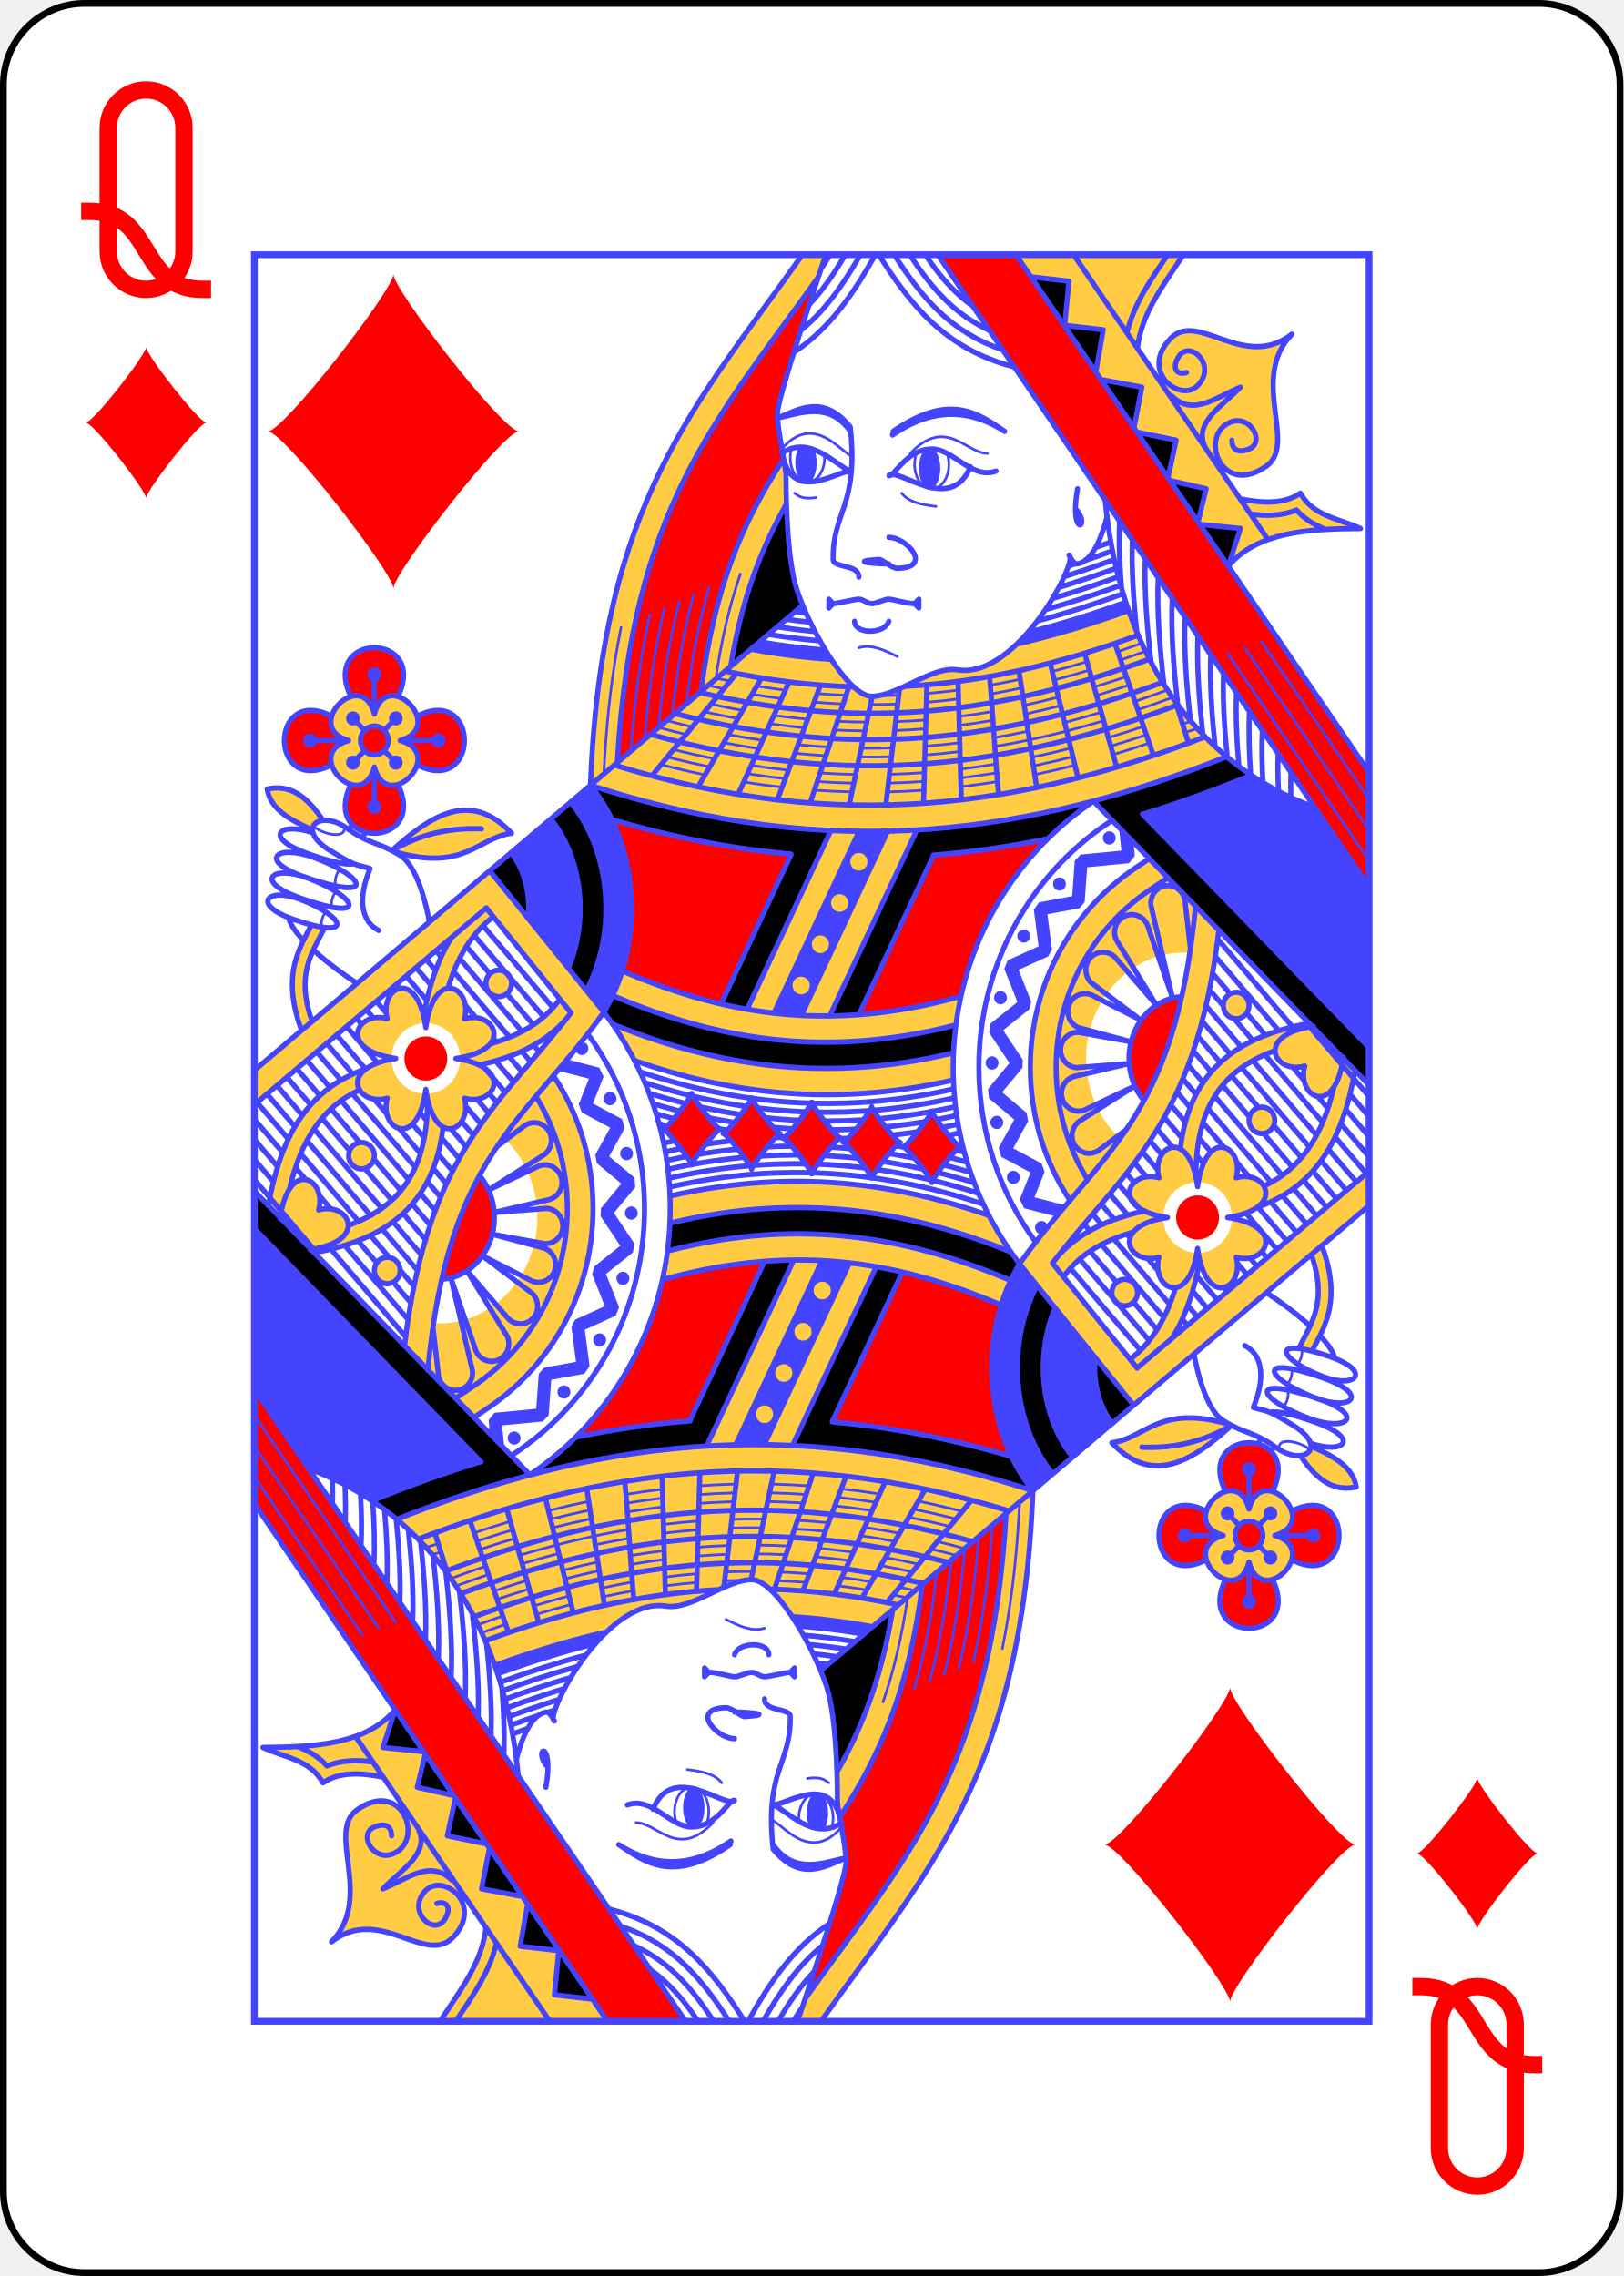
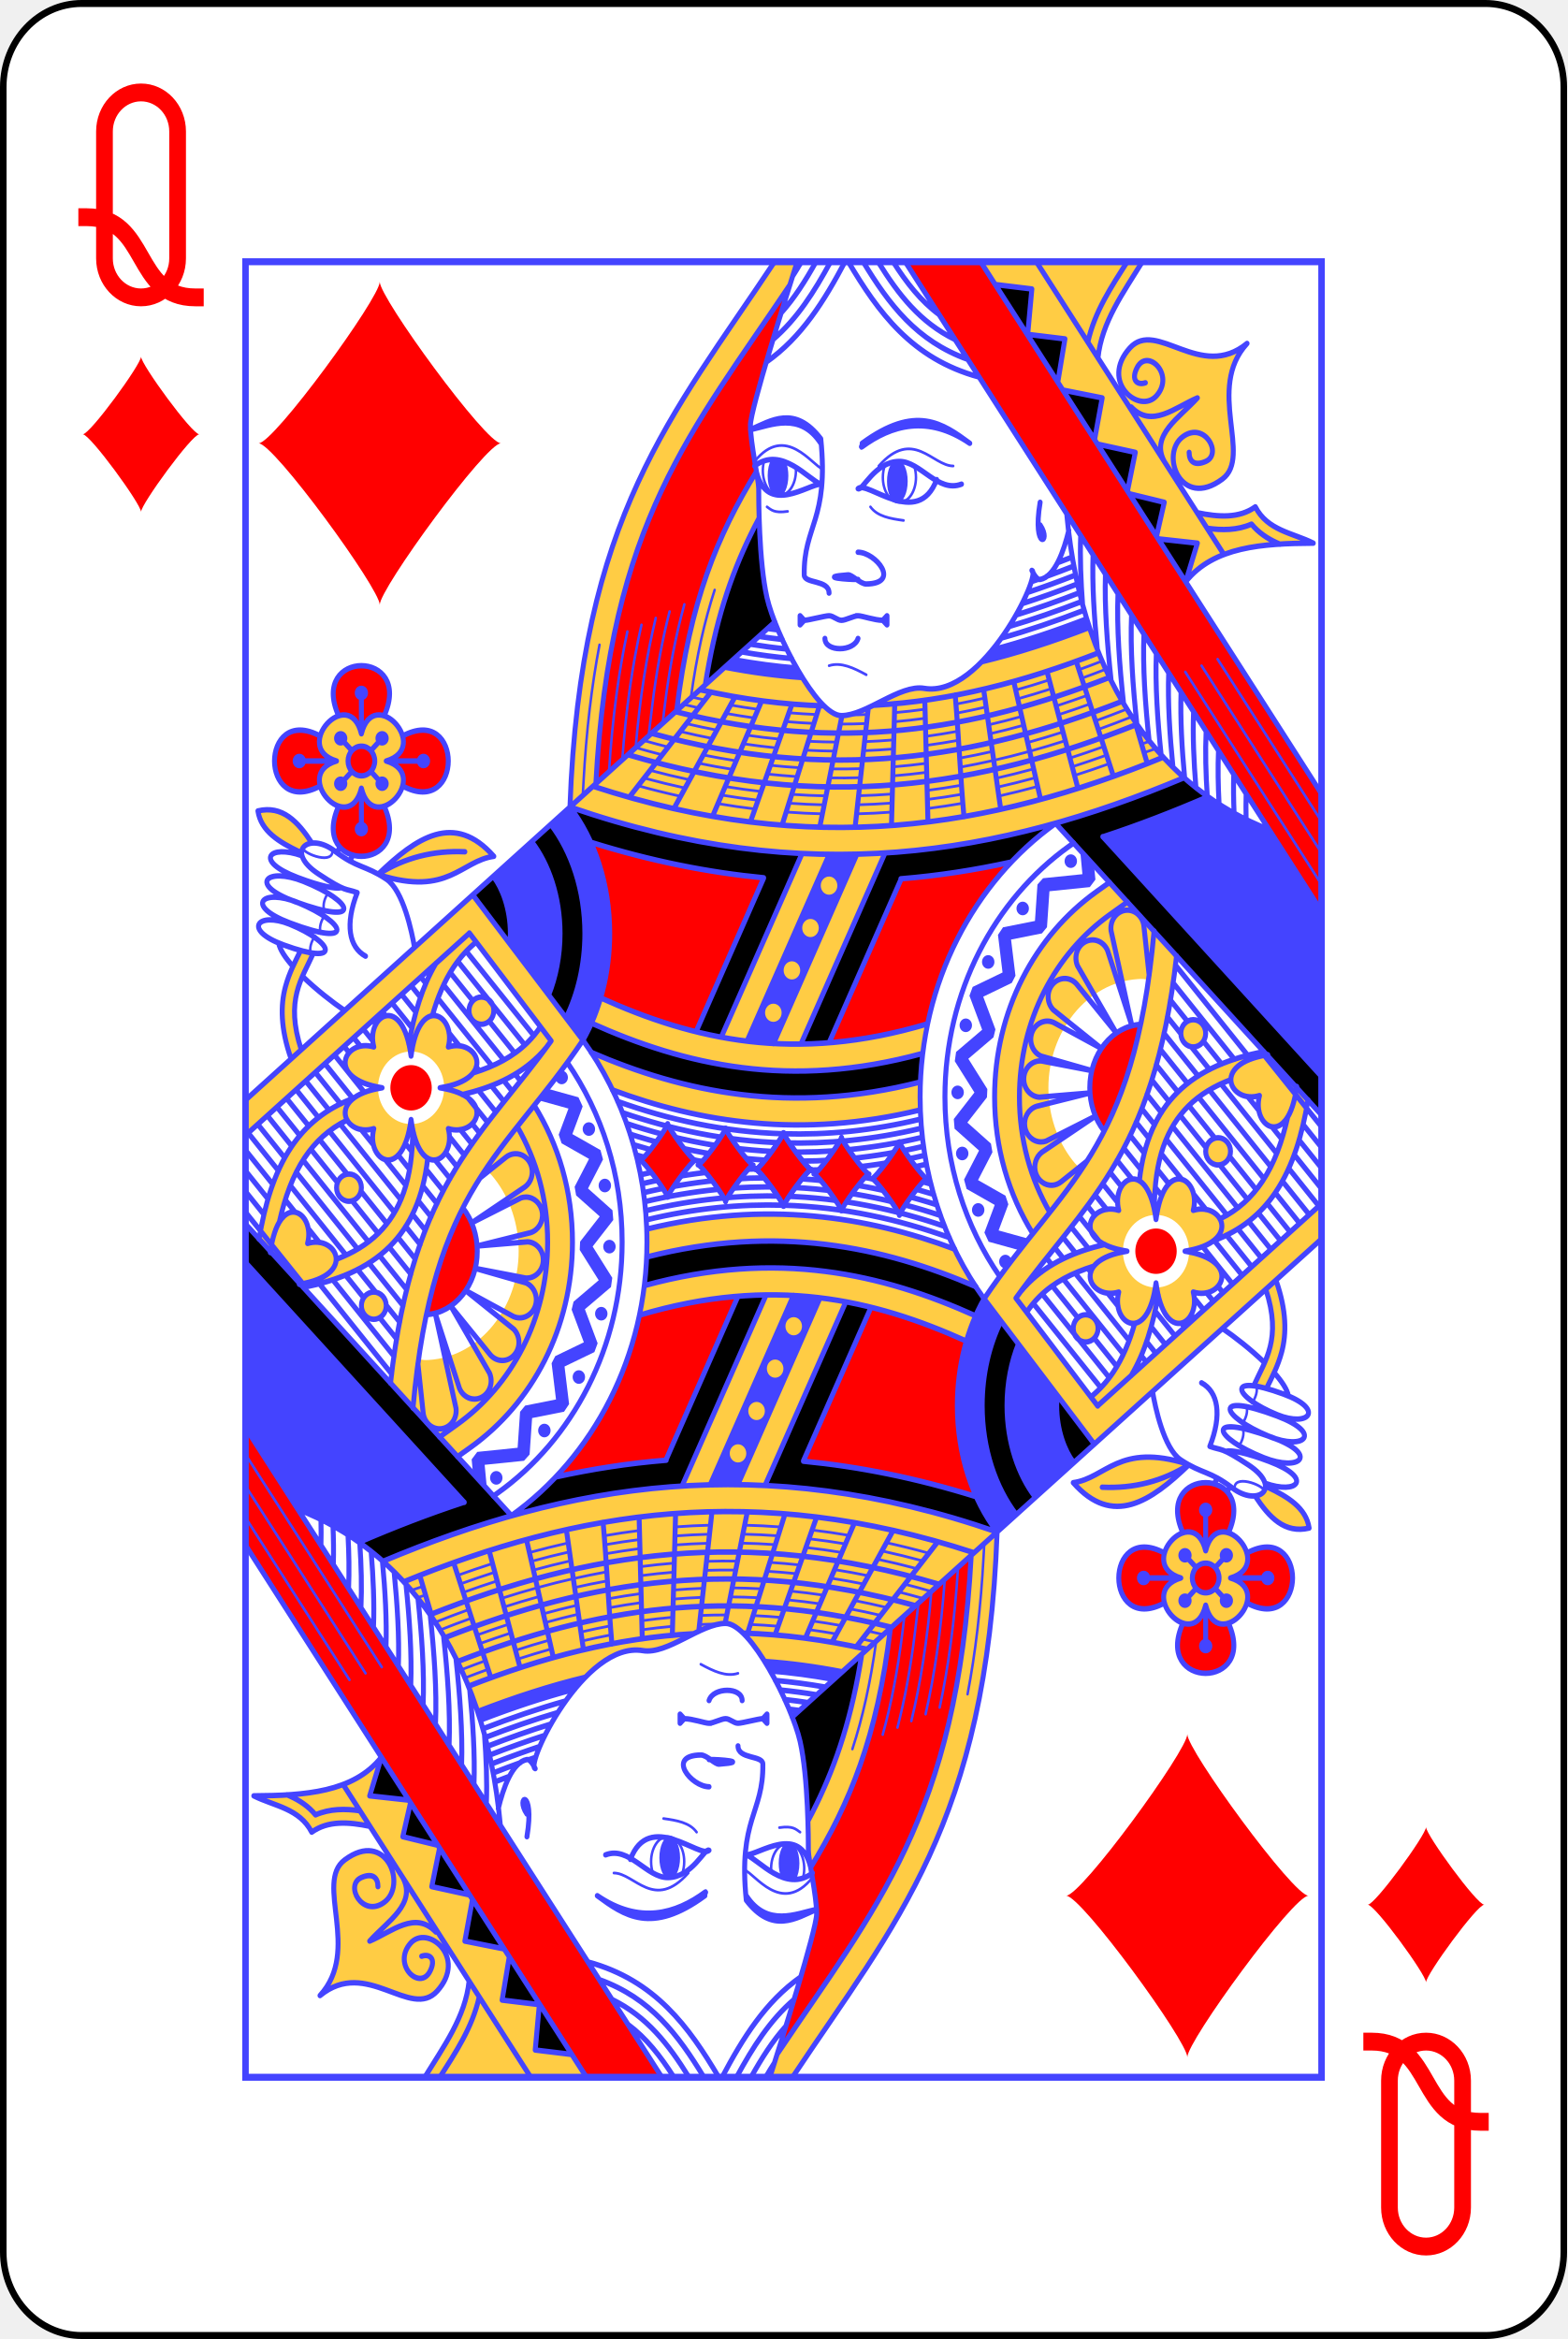
- <svg xmlns="http://www.w3.org/2000/svg" xmlns:xlink="http://www.w3.org/1999/xlink" class="card" face="QD" height="0.75in" preserveAspectRatio="none" viewBox="-120 -168 240 336" width="0.535in">
+ <svg xmlns="http://www.w3.org/2000/svg" xmlns:xlink="http://www.w3.org/1999/xlink" class="card" face="QD" height="1in" preserveAspectRatio="none" viewBox="-120 -168 240 336" width="0.67in">
  <defs>
    <rect id="XDQ" width="164.8" height="260.8" x="-82.4" y="-130.4" />
  </defs>
  <symbol id="VDQ" viewBox="-500 -500 1000 1000" preserveAspectRatio="xMinYMid">
    <path d="M-260 100C40 100 -40 460 260 460M-175 0L-175 -285A175 175 0 0 1 175 -285L175 285A175 175 0 0 1 -175 285Z" stroke="red" stroke-width="80" stroke-linecap="square" stroke-miterlimit="1.5" fill="none" />
  </symbol>
  <symbol id="SDQ" viewBox="-600 -600 1200 1200" preserveAspectRatio="xMinYMid">
    <path d="M-400 0C-350 0 0 -450 0 -500C0 -450 350 0 400 0C350 0 0 450 0 500C0 450 -350 0 -400 0Z" fill="red" />
  </symbol>
  <symbol id="DQ1" preserveAspectRatio="none" viewBox="0 0 1300 2000">
    <g transform="scale(-1,1)translate(-1300,0)">
      <path fill="#FC4" d="M216.555 0C239.226 33.815 265.759 66.355 270.494 105.508L245.131 141.543L241.145 137.441C247.465 126.243 247.125 110.666 231.654 95.027C199.508 62.532 146.222 132.374 90 90C140 140 83.224 214.444 119.752 239.355C145.11 256.649 164.185 249.552 173.293 235.805L176.703 238.924C167.757 251.654 158.811 264.385 150.111 276.777C124.295 281.372 99.51 282.839 80 270C65.318 296.212 34.698 298.698 10 310C71.376 310.312 130.483 313.772 164.338 352.287L411.893 0L216.555 0zM633.473 0L642.289 25.467C760.632 186.749 859.799 286.03 876.721 574.873L908.018 600.721C895.37 279.397 784.08 169.326 660.838 0L633.473 0zM682.777 231.158L679.486 282.293C683.054 288.383 686.497 294.526 689.816 300.75C714.123 346.329 732.694 397.022 744.535 466.004L779.072 494.363C763.242 374.523 729.911 301.552 682.777 231.158zM280.428 402.842L269.301 430.799C359.648 462.809 447.652 483.962 540.51 488.246C519.105 478.427 497.655 467.265 480 470C455.711 473.763 431.318 460.085 410.5 440.521C367.549 431.19 324.488 418.358 280.428 402.842zM269.262 430.875C243.943 488.3 208.577 533.649 166.486 568C282.615 612.757 401.684 644.286 529.672 651.35L527.396 651.332L628.943 861.68L724.926 854.314C651.3 866.734 570.122 865.186 475.906 839.525L481.998 872.115C642.35 912.26 769.862 884.816 881.986 838.803L871.068 810.863C824.937 829.873 776.976 845.499 725.299 854.252L627.695 652.074L623.535 652.043C712.998 648.435 807.17 632.474 907.902 600.664L750.936 471.479L720.67 446.672C688.464 452.41 657.405 456.147 627.535 457.547C619.659 469.239 611.035 480.059 601.912 488.521C642.645 488.035 685.334 483.693 730.049 475.531C685.325 483.701 642.573 488.103 601.365 489.025C593.907 495.794 586.486 500 580 500C568.246 500 554.903 494.69 541.176 488.547C447.654 483.961 359.648 462.807 269.262 430.875zM1138.297 499.252C1115.513 500.024 1090.469 539.219 1130 550C1075 565 1145 635 1160 580C1175 635 1245 565 1190 550C1245 535 1175 465 1160 520C1155.781 504.531 1147.212 498.95 1138.297 499.252zM1274.424 603.697C1250.837 603.183 1234.614 619.726 1220 640L1235 650C1259.284 639.307 1281.335 627.352 1285 605C1281.313 604.192 1277.793 603.771 1274.424 603.697zM1053.039 628.912C1035.536 628.967 1017.88 636.494 1000 655C1039.672 659.959 1054.753 699.346 1137.924 675.602L1139.617 674.664C1110.96 649.484 1082.211 628.82 1053.039 628.912zM1025.148 697.346L892.35 857.564C912.386 884.738 932.047 907.519 950.902 929.021C921.952 972.377 905 1023.819 905 1080C905 1175.074 953.797 1257.617 1028.053 1306.049L1043.728 1316.272L1097.662 1262.691C1095.768 1243.312 1093.48 1225.265 1090.697 1208.816C1086.658 1209.904 1082.6 1210.112 1078.461 1209.807C1016.016 1206.1 970 1151.351 970 1090C970 1060.696 980.124 1032.268 999.367 1009.873C1002.587 1006.017 1006.329 1002.718 1009.9 999.822C1052.124 1057.208 1084.571 1127.529 1097.883 1262.293L1268.613 1091.428L1283.639 1076.535C1283.631 1076.495 1283.623 1076.455 1283.615 1076.414L1300 1060.016L1300 1060.008L1283.613 1076.4C1276.708 1039.046 1265.686 1003.791 1244.545 975.012C1227.148 951.328 1202.782 932.674 1169.861 921.816C1163.938 917.373 1154.146 913.328 1139.961 910.801A40 40 0 0 1 1100.805 949.971C1112.183 1013.75 1154.754 989.14 1145 955C1159.485 959.138 1172.256 953.858 1177.211 945.539C1199.423 955.447 1215.789 969.646 1228.428 986.852C1242.96 1006.635 1252.459 1030.983 1258.652 1057.223C1241.768 1033.853 1217.38 1054.735 1225.01 1081.439C1206.294 1076.092 1190.438 1086.472 1190.467 1098.906C1170.634 1092.043 1153.164 1082.703 1139.082 1069.885C1113.717 1046.796 1097.709 1012.002 1097.889 956.107C1098.332 954.423 1098.775 952.297 1099.195 949.959A40 40 0 0 1 1060 910A40 40 0 0 1 1100 870A40 40 0 0 1 1139.971 909.195C1203.75 897.817 1179.14 855.246 1145 865C1154.139 833.014 1117.341 809.379 1103.012 860.338C1096.408 829.392 1086.794 798.81 1069.939 772.826L1300 962.393L1300 923.541L1025.148 697.346zM1021.367 749.547C1032.024 757.397 1040.889 766.589 1048.428 776.852C1059.749 792.264 1068.015 810.447 1073.629 830.449C1060.384 829.897 1049.563 845.97 1055 865C1030.868 858.105 1011.49 877.357 1024.748 893.369C998.967 886.209 976.447 875.692 959.082 859.885C953.476 854.782 948.326 849.107 943.709 842.75L1021.367 749.547zM1233.846 759.521L1218.076 761.717C1231.877 790.026 1252.345 813.016 1232.635 868.053L1245.049 877.707C1257.74 844.59 1257.774 819.151 1251.816 798.869C1247.15 782.981 1239.79 770.784 1233.846 759.521zM1015 810C1006.716 810 1000 816.716 1000 825C1000 833.284 1006.716 840 1015 840C1023.284 840 1030 833.284 1030 825C1030 816.716 1023.284 810 1015 810zM936.561 865.57C939.441 868.769 942.462 871.802 945.619 874.676C970.561 897.38 1002.754 909.845 1037.648 917.562C1003.746 933.653 1025.921 963.308 1055 955C1048.506 977.727 1065.204 996.238 1080.162 987.348C1085.079 1031.17 1101.385 1062.616 1125.619 1084.676C1153.31 1109.881 1189.936 1122.467 1229.863 1129.834L1266.211 1093.809L1124.828 1235.242C1111.213 1123.904 1082.869 1054.238 1046.318 999.555C1012.95 949.632 975.026 913.175 936.561 865.57zM882.312 870.994C771.481 914.699 641.83 940.414 484.707 903.615L485.031 934.426C628.153 966.248 751.389 948.19 856.387 912.432L882.312 870.994zM1175 1005A15 15 0 0 0 1160 1020A15 15 0 0 0 1175 1035A15 15 0 0 0 1190 1020A15 15 0 0 0 1175 1005zM1145 1135C1136.716 1135 1130 1141.716 1130 1150C1130 1158.284 1136.716 1165 1145 1165C1153.284 1165 1160 1158.284 1160 1150C1160 1141.716 1153.284 1135 1145 1135z" />
    </g>
  </symbol>
  <symbol id="DQ2" preserveAspectRatio="none" viewBox="0 0 1300 2000">
    <g transform="scale(-1,1)translate(-1300,0)">
      <path fill="red" d="M411.893,0 0,586.152V715.77L502.973,0ZM642.424,25.779C660.15,77.16 690,165.893 690,180c0,13.049 -4.256,34.612 -7.219,50.98 47.13,70.573 80.461,143.543 96.291,263.383l97.648,80.51C859.799,286.03 760.633,186.748 642.424,25.779ZM1160,445c-22.788,0 -45.574,18.414 -27.506,55.24 10.801,-3.24 22.373,0.94 27.506,19.76 5.133,-18.82 16.705,-23 27.506,-19.76C1205.574,463.414 1182.788,445 1160,445Zm-73.881,70.963c-48.388,-0.4 -40.346,93.172 24.121,61.543 -3.24,-10.801 0.94,-22.373 19.76,-27.506 -18.82,-5.133 -23,-16.705 -19.76,-27.506 -9.185,-4.506 -17.227,-6.474 -24.121,-6.531zm147.762,0c-6.894,0.057 -14.936,2.025 -24.121,6.531 3.24,10.801 -0.94,22.373 -19.76,27.506 18.82,5.133 23,16.705 19.76,27.506 64.467,31.629 72.509,-61.943 24.121,-61.543zM1160,533.664A16.158,16.336 0 0 0 1143.842,550 16.158,16.336 0 0 0 1160,566.336 16.158,16.336 0 0 0 1176.158,550 16.158,16.336 0 0 0 1160,533.664ZM1160,580c-5.133,18.82 -16.705,23 -27.506,19.76 -36.136,73.652 91.147,73.652 55.012,0C1176.705,603 1165.133,598.82 1160,580Zm-277.832,60.619c-72.056,19.6 -141.373,32.178 -208.139,38.248l81.154,169.357c40.212,-8.87 78.642,-22.015 115.688,-37.703C863.78,788.403 860,764.739 860,740c0,-35.877 7.95,-69.491 22.168,-99.381zm-507.363,20.686c49.626,47.836 85.528,109.62 101.197,178.605 41.477,10.938 80.512,17.569 118.213,20.363L508.072,679.82c-45.302,-3.45 -89.724,-9.772 -133.268,-18.516zM1100,885a25,25 0 0 0 -25,25 25,25 0 0 0 25,25 25,25 0 0 0 25,-25 25,25 0 0 0 -25,-25zm-62.447,157.744C1026.175,1055.396 1020,1072.373 1020,1090c0,37.163 26.967,67.85 61.428,69.789 -11.175,-48.271 -26.047,-85.329 -43.875,-117.045z" />
    </g>
  </symbol>
  <symbol id="DQ3" preserveAspectRatio="none" viewBox="0 0 1300 2000">
    <g transform="scale(-1,1)translate(-1300,0)">
      <path fill="#44F" d="M664.824,217.748l-17.85,3.004c-1.752,4.07 -2.803,9.262 -2.803,14.92 0,13.058 5.596,23.645 12.5,23.645 6.904,0 12.5,-10.586 12.5,-23.645 0,-7.167 -1.685,-13.588 -4.348,-17.924zM512.5,218.178A12.5,23.644 0 0 0 500,241.822 12.5,23.644 0 0 0 512.5,265.467 12.5,23.644 0 0 0 525,241.822 12.5,23.644 0 0 0 512.5,218.178Zm-228.762,175.229 -3.311,9.436c44.06,15.516 87.121,28.348 130.32,37.861l-12.828,-13.152c-37.73,-9.002 -75.516,-20.526 -114.182,-34.145zm426.748,44.891c-26.25,4.426 -51.716,7.503 -76.586,9.326l-6.721,10.434c30.225,-1.91 61.285,-5.647 93.49,-11.385zM137.471,589.209C114.302,604.28 89.466,616.388 63.729,625.25L0,715.793V897.588L264.234,633.432C221.266,620.732 179.039,605.824 137.471,589.209Zm770.646,11.545C878.406,636.06 860,685.411 860,740c0,44.177 12.055,84.923 32.361,117.592L1025.236,697.418Zm-346.16,52.008 99.924,208.527c11.205,-0.632 22.438,-1.553 32.84,-2.764L594.768,652.832c-10.825,0.111 -21.597,0.054 -32.811,-0.07zm-187.164,8.52c43.554,8.766 87.978,15.088 133.482,18.471zM595,677.275a10,10 0 0 1 10,10 10,10 0 0 1 -10,10 10,10 0 0 1 -10,-10 10,10 0 0 1 10,-10zm22.434,46.684a10,10 0 0 1 10,10 10,10 0 0 1 -10,10 10,10 0 0 1 -10,-10 10,10 0 0 1 10,-10zm22.432,46.684a10,10 0 0 1 10,10 10,10 0 0 1 -10,10 10,10 0 0 1 -10,-10 10,10 0 0 1 10,-10zm22.434,46.686a10,10 0 0 1 10,10 10,10 0 0 1 -10,10 10,10 0 0 1 -10,-10 10,10 0 0 1 10,-10zm255.711,73.764a7.5,7.5 0 0 0 -7.5,7.5 7.5,7.5 0 0 0 7.5,7.5 7.5,7.5 0 0 0 7.5,-7.5 7.5,7.5 0 0 0 -7.5,-7.5zm17.148,19.9 -37.385,9.447 -5.104,10.115 12.475,30.428 -33.979,17.6 -3.074,10.357 18.109,31.943 -29.547,24.033 -0.973,10.686 24.938,29.23 -23.727,34.486 1.578,10.174 31.504,24.471 -15.385,37.473 3.916,9.713 36.086,15.887 -5.525,41.418 6.098,8.371 38.596,6.984 3.014,40.162 6.781,6.906 47.527,4.445 -2.658,25.438 16.752,-15.975 1.613,-15.443 -6.762,-8.246 -48.769,-4.562 -2.975,-39.633 -6.143,-6.818 -37.26,-6.742 5.324,-39.906 -4.412,-7.856 -34.549,-15.211 14.771,-35.98 -2.338,-8.771 -30.416,-23.627 22.977,-33.397 -0.475,-9.117 -23.688,-27.768 28.508,-23.188 1.793,-9.518 -17.395,-30.684 33.154,-17.172 3.488,-9.504 -11.797,-28.779 33.365,-8.432c1.215,-0.29 2.296,-0.863 3.184,-1.637zm-49.99,36.955a7.5,7.5 0 0 0 -7.5,7.5 7.5,7.5 0 0 0 7.5,7.5 7.5,7.5 0 0 0 7.5,-7.5 7.5,7.5 0 0 0 -7.5,-7.5zM865.875,1010.139a7.5,7.5 0 0 0 -7.5,7.5 7.5,7.5 0 0 0 7.5,7.5 7.5,7.5 0 0 0 7.5,-7.5 7.5,7.5 0 0 0 -7.5,-7.5zm-5.543,67.324a7.5,7.5 0 0 0 -7.5,7.5 7.5,7.5 0 0 0 7.5,7.5 7.5,7.5 0 0 0 7.5,-7.5 7.5,7.5 0 0 0 -7.5,-7.5zm9.854,73.893a7.5,7.5 0 0 0 -7.5,7.5 7.5,7.5 0 0 0 7.5,7.5 7.5,7.5 0 0 0 7.5,-7.5 7.5,7.5 0 0 0 -7.5,-7.5zm27.094,69.785a7.5,7.5 0 0 0 -7.5,7.5 7.5,7.5 0 0 0 7.5,7.5 7.5,7.5 0 0 0 7.5,-7.5 7.5,7.5 0 0 0 -7.5,-7.5zm41.666,58.908a7.5,7.5 0 0 0 -7.5,7.5 7.5,7.5 0 0 0 7.5,7.5 7.5,7.5 0 0 0 7.5,-7.5 7.5,7.5 0 0 0 -7.5,-7.5zm58.086,52.135a7.5,7.5 0 0 0 -7.5,7.5 7.5,7.5 0 0 0 7.5,7.5 7.5,7.5 0 0 0 7.5,-7.5 7.5,7.5 0 0 0 -7.5,-7.5z" />
    </g>
  </symbol>
  <symbol id="DQ4" preserveAspectRatio="none" viewBox="0 0 1300 2000">
    <g transform="scale(-1,1)translate(-1300,0)">
      <path fill="black" d="M1025.515,697.647l-25.28,-20.368C989.952,689.779 980,712.384 980,740c0,3.922 0.195,7.744 0.686,11.316zM933.783,807.737C925.197,788.131 920,765.005 920,740c0,-41.103 14.179,-77.079 34.055,-100.799l-22.996,-19.27C906.291,649.49 890,692.154 890,740c0,34.746 8.556,66.77 22.761,93.011M882.517,639.607c-72.404,20.612 -141.721,33.191 -208.486,39.261l81.558,169.125 -30.273,6.293 -97.437,-202.308c88.306,-4.07 180.999,-20.042 280.025,-51.313M594.889,860.323 508.073,679.82c-45.302,-3.45 -89.726,-9.772 -133.167,-18.417 -16.411,-15.827 -34.458,-30.224 -53.427,-42.809 66.752,17.082 134.816,28.601 205.749,32.701l102.104,210.469c-11.04,-0.031 -22.665,-0.509 -34.442,-1.441zM882.313,870.994c-110.832,43.705 -240.484,69.421 -397.607,32.622L481.999,872.115c160.352,40.145 287.863,12.701 399.987,-33.312l10.341,18.761zM-0.649,940.649 321.265,618.482C268.516,604.881 217.007,587.874 166.138,568.283c-8.869,7.218 -18.128,13.977 -28.235,20.644 41.136,16.898 83.362,31.805 126.331,44.505L-0.31,897.884M318.667,132.666 310,85l45,-5 -5,-50 44.268,-4.919M274.191,195.957 265,150l47.563,-8.648M234.448,252.515 225,210l45.754,-9.151M199.362,302.447 190,265l42.277,-9.395M164.157,352.545 150,310l47.383,-4.738M660.564,396.565C664.95,386.457 668.156,377.378 670,370c6.01,-24.041 8.408,-58.918 9.425,-86.4 3.628,4.783 7.072,10.926 10.391,17.15 24.307,45.579 42.878,96.272 53.034,163.909z" />
    </g>
  </symbol>
  <symbol id="DQ5" preserveAspectRatio="none" viewBox="0 0 1300 2000">
    <g transform="scale(-1,1)translate(-1300,0)">
      <path stroke="#44F" stroke-linecap="round" stroke-linejoin="round" stroke-width="6" fill="none" d="M485.032,934.425c143.122,31.822 266.358,13.765 371.356,-21.994M484.706,903.616c157.123,36.799 286.775,11.083 397.607,-32.622M507.871,679.887 594.948,860.261M755.589,847.993 674.047,679.085M892.372,857.619C872.054,824.923 860,784.177 860,740c0,-54.589 18.405,-103.939 48.065,-139.335M1097.662,1262.691C1073.732,1017.79 986.605,985.395 892.349,857.565l132.972,-159.913M1300,923.529 660.366,396.772M321.457,618.543 0.788,939.212M321.114,618.569C419.82,682.947 485,793.91 485,920c0,83.944 -28.889,161.184 -77.327,222.436M166.038,568.349c222.811,85.351 455.935,122.608 741.864,32.315M674.013,678.65c66.782,-5.852 136.099,-18.431 208.503,-39.043M374.794,661.282c43.554,8.766 87.977,15.089 133.481,18.471M137.306,589.353c41.734,16.473 83.959,31.38 126.898,44.2M880.088,577.826C615.677,656.77 400.557,624.015 191.242,545.832M837.92,543.063C603.554,606.59 413.05,578.629 222.995,509.629M809.314,519.551C593.887,573.652 418.531,547.908 240.767,484.2M780.347,495.704C583.125,540.992 422.049,516.867 256.16,457.9M541.114,488.587C447.653,483.961 359.647,462.808 269.3,430.798M750.936,471.478c-52.358,10.79 -101.991,16.482 -149.863,17.777M527.397,651.332l101.547,210.348M725.315,854.286 627.695,652.073M561.453,652.868 662.102,861.357M694.066,858.564 594.753,652.844M475.907,839.526c160.526,43.721 283.216,17.466 395.161,-28.663M481.999,872.115c160.352,40.145 287.863,12.701 399.987,-33.312M-1.4116988e-4,715.769 502.973,1.9287502e-4M307.836,277.857C288.682,469.584 186.993,581.984 63.685,625.481M482.257,964.53c58.999,12.802 114.945,17.451 167.75,16.067M484.158,944.473c58.492,12.899 113.775,17.574 165.89,16.178M483.374,954.537c58.684,12.824 114.244,17.478 166.657,16.091M480.897,974.466c59.417,12.832 115.839,17.498 169.119,16.12M649.993,1019.403c-68.6,1.798 -131.899,13.776 -189.706,31.289M479.191,984.327c59.965,12.916 116.974,17.622 170.823,16.247M649.986,999.426c-65.257,1.666 -125.873,12.263 -181.487,28.001M649.952,1039.35c-72.951,1.954 -139.695,15.805 -200.345,35.65M649.969,1029.371c-70.625,1.868 -135.533,14.705 -194.666,33.299M649.984,1009.414c-66.826,1.728 -128.709,12.966 -185.355,29.531M477.274,994.144c16.699,3.592 33.177,6.557 49.427,8.938M527.26,1003.049c-18.988,3.74 -37.473,8.138 -55.443,13.072M980.56,751.45C980.195,747.744 980,743.922 980,740c0,-27.616 9.952,-50.221 20.043,-62.264M933.783,807.737C925.197,788.131 920,765.005 920,740c0,-41.103 14.179,-77.079 34.055,-100.799M912.761,833.011C898.556,806.77 890,774.746 890,740c0,-47.846 16.291,-90.51 41.059,-120.068M1124.827,1235.242c-13.615,-111.338 -41.959,-181.004 -78.509,-235.687 -35.05,-52.438 -75.124,-89.992 -115.574,-141.244L1029.582,739.451M1029.696,739.789 1300,962.393M1065.406,1294.594l-20.965,-13.674C978.336,1237.804 935,1164.736 935,1080c0,-47.182 13.333,-90.316 36.648,-127.134M1043.728,1316.272l-15.675,-10.224C953.797,1257.617 905,1175.074 905,1080c0,-56.187 16.956,-107.635 46.23,-150.684M1000.373,1359.628l-5.097,-3.325C904.72,1297.24 845,1195.752 845,1080c0,-74.36 24.612,-142.691 66.254,-197.867M1081.423,1159.894A65,70 0 0 1 1020,1090a65,70 0 0 1 17.291,-47.542M1095.891,754.948C1098.836,739.39 1109.272,692.501 1130,680c25.842,-15.585 34.723,-11.668 62.036,-30.683 31.58,-21.985 61.133,0.186 20,25C1177.547,695.124 1180,690 1165,695c15,35 10,60 -10,70M1230,682.576c44.022,-16.043 67.9,3.138 10,22.424 -82.883,27.607 -70.718,-0.297 -10,-22.424v0M1231.724,654.379c39.536,-13.043 58.998,5.446 5.112,24.032 -28.255,9.746 -45.072,12.574 -52.426,11.18M1236.668,705.987c42.513,-16.043 65.572,3.138 9.657,22.424 -80.041,27.607 -68.294,-0.297 -9.657,-22.424v0M1246.621,729.789c38.291,-14.166 57.679,5.999 7.409,22.818 -71.963,24.077 -60.221,-3.28 -7.409,-22.818v0M1242.797,776.104c9.159,-9.437 15.742,-18.45 17.203,-25.648M1180.239,824.902c14.707,-9.096 34.53,-23.214 50.772,-37.604M1218.076,761.717c13.801,28.309 34.27,51.3 14.56,106.336M1245.049,877.706c12.692,-33.117 12.724,-58.555 6.767,-78.837 -4.667,-15.888 -12.027,-28.085 -17.971,-39.347M1160,520c-15,-55 -85,15 -30,30 -55,15 15,85 30,30 15,55 85,-15 30,-30 55,-15 -15,-85 -30,-30v0M1176.158,550A16.158,16.336 0 0 1 1160,566.336 16.158,16.336 0 0 1 1143.842,550 16.158,16.336 0 0 1 1160,533.664 16.158,16.336 0 0 1 1176.158,550v0M1132.533,500.325c-36.29,-73.766 91.224,-73.766 54.934,0M1209.676,522.533c73.766,-36.29 73.766,91.224 0,54.934M1187.467,599.676c36.29,73.766 -91.224,73.766 -54.934,0M1110.324,577.467c-73.766,36.29 -73.766,-91.224 0,-54.934M1130,550h-45M1090,550a5,5 0 0 1 -5,5 5,5 0 0 1 -5,-5 5,5 0 0 1 5,-5 5,5 0 0 1 5,5v0M1160,520V475M1160,480a5,5 0 0 1 -5,-5 5,5 0 0 1 5,-5 5,5 0 0 1 5,5 5,5 0 0 1 -5,5v0M1190,550h45M1230,550a5,5 0 0 1 5,-5 5,5 0 0 1 5,5 5,5 0 0 1 -5,5 5,5 0 0 1 -5,-5v0M1160,580v45M1160,620a5,5 0 0 1 5,5 5,5 0 0 1 -5,5 5,5 0 0 1 -5,-5 5,5 0 0 1 5,-5v0M1171.482,538.518 1185,525M1190,525a5,5 0 0 1 -5,5 5,5 0 0 1 -5,-5 5,5 0 0 1 5,-5 5,5 0 0 1 5,5v0M1171.478,561.479 1185,575M1185,580a5,5 0 0 1 -5,-5 5,5 0 0 1 5,-5 5,5 0 0 1 5,5 5,5 0 0 1 -5,5v0M1148.521,538.521 1135,525M1130,525a5,5 0 0 0 5,5 5,5 0 0 0 5,-5 5,5 0 0 0 -5,-5 5,5 0 0 0 -5,5v0M1148.518,561.482 1135,575M1135,580a5,5 0 0 0 5,-5 5,5 0 0 0 -5,-5 5,5 0 0 0 -5,5 5,5 0 0 0 5,5v0M1170.154,653.59l3.916,6.527M1185.955,644.924l3.603,6.004M1139.506,674.714C1107.777,656.415 1072.873,648.402 1035,650M1139.617,674.663C1093.767,634.375 1047.68,605.651 1000,655c39.672,4.959 54.752,44.346 137.923,20.602M1220,640c16.701,-23.17 35.506,-41.468 65,-35 -3.665,22.352 -25.716,34.307 -50,45M660.962,0.181C784.157,169.413 895.374,279.502 908.018,600.721M642.289,25.466C760.632,186.748 859.799,286.031 876.722,574.873M682.777,231.159c47.133,70.394 80.465,143.365 96.296,263.205M679.486,282.294c3.567,6.09 7.012,12.233 10.331,18.456 24.307,45.579 42.878,96.272 54.719,165.254M4.3799013e-4,586.153 411.892,3.0476709e-5M633.519,0.035C646.368,36.81 690,162.945 690,180c0,20 -10,60 -10,70 0,10 0,80 -10,120 -10,40 -60,130 -90,130 -30,0 -70.354,-34.592 -100,-30 -70.891,10.981 -142.669,-126.598 -130,-130 0,0 -5.347,10.755 -10,10 -17.89,-2.903 -28.811,-31.841 -34.625,-54.087M164.157,352.545C130.484,313.772 71.376,310.312 10,310c24.698,-11.302 55.318,-13.788 70,-40 19.51,12.839 44.295,11.371 70.358,6.438M117.895,322.611C193.461,215.074 269.028,107.537 344.595,-5.3651708e-4M117.895,322.611v0M50.197,311.195c1.459,-0.571 2.925,-1.164 4.395,-1.785 10.375,-4.381 21.251,-10.634 30.031,-20.346 17.087,6.838 35.606,6.885 53.746,4.514M90,90c50,50 -6.776,124.444 29.752,149.356 50.522,34.455 76.102,-27.914 47.611,-46.779C141.357,175.357 119.228,211.721 140,220c13.525,5.39 20,0 20,-10M90,90c56.222,42.374 109.509,-27.469 141.655,5.027 36.779,37.179 -11.958,74.012 -32.409,52.48 -22.331,-23.511 11.171,-52.634 23.499,-31.037 8.028,14.062 -0.294,19.991 -9.9,16.875M190,220c17.041,-28.965 -18.498,-48.181 -40,-70 27.148,10.568 55.142,33.88 80,10M270.122,106.094C265.728,66.426 239.235,33.855 216.573,0.053M282.345,88.619C274.242,54.85 253.201,26.541 234.71,-0.081M318.667,132.666 310,85l45,-5 -5,-50 44.268,-4.919M274.191,195.957 265,150l47.563,-8.648M234.448,252.515 225,210l45.754,-9.151M199.362,302.447 190,265l42.277,-9.395M164.157,352.545 150,310l47.383,-4.738M164.157,352.545v0M413.887,126.962C495.082,106.918 535.726,55.283 571.734,0.038M517.57,0.068C501.201,23.392 484.407,43.051 462.133,58.119M535.716,0.083C510.916,36.528 484.963,66.794 442.986,85.599M553.765,0.072C522.672,46.863 489.102,87.394 427.443,107.528M670.716,110.481C628.164,83.296 600.622,42.847 575.759,0.03M628.466,0.072C631.928,5.541 635.424,10.817 639.003,15.889M610.812,0.125C623.603,21.077 636.863,40.059 652.735,56.208M593.293,0.18C612.86,33.123 633.739,63.002 662.618,85.629M340,265c10,55 -15,45 0,25M425,200c32.57,-21.833 65.334,-43.275 130,0 -2.101,-1.048 2.388,5.299 0.447,3.986C520,180 475.77,168.206 425,200v0M605,195c31.439,-37.479 60,-20 85,-10 -25,-5 -60,-20 -85,15v-5 0M605,195c-10,90 20.912,95.608 20,150 0,10 -30,5 -30,20M560,320c-21.322,0.138 -52.198,34.45 -10,35 7.172,0.093 17.261,-10.366 22.041,-10.045C610.659,347.551 571.164,350.234 560,350M525,390v10l5,-5 -5,-5v0M630,390v10l-5,-5 5,-5v0M625,395c-5,0 -25,-5 -30,-5 -5,0 -10,5 -15,5 -5,0 -15,-5 -20,-5 0,0 5,0 0,0 -5,0 -20,5 -30,5M560,415c5,15 40,15 40,0M435,245c28.544,10.017 49.297,-25 75,-25 30,0 44.732,33.141 50,30M465,240c22.444,55 85,0 95,10M685,225c-32.581,-22.584 -65,15 -80,20 15,0 65,35 77.777,-13.841M349.179,341.516c-0.09,-0.029 -0.181,-0.057 -0.271,-0.086M350.703,352.462c-2.868,-0.892 -5.742,-1.799 -8.624,-2.72M410.747,440.703c-43.199,-9.513 -86.259,-22.346 -130.319,-37.862M319.012,331.562c-5.289,-1.814 -10.608,-3.673 -15.961,-5.576M331.749,346.391c-10.573,-3.48 -21.247,-7.144 -32.048,-10.983M355.539,364.393C336.355,358.582 316.93,352.133 297.112,345.1M361.826,376.684C339.807,370.235 317.531,362.941 294.784,354.886M369.169,389.174C343.918,382.065 318.411,373.842 292.344,364.63M377.511,401.812C348.606,394.042 319.47,384.804 289.675,374.291M386.938,414.582C353.916,406.171 320.722,395.837 286.762,383.867M397.92,427.55C360.19,418.548 322.404,407.024 283.739,393.406M720.671,446.672c-32.205,5.738 -63.266,9.475 -93.491,11.385M669.042,404.065c-4.158,0.526 -8.295,1.015 -12.411,1.468M679.666,412.723c-9.522,1.313 -18.935,2.438 -28.248,3.381M689.957,421.333c-14.873,2.208 -29.482,3.968 -43.868,5.298M700.471,429.818c-20.593,3.274 -40.693,5.704 -60.396,7.337M710.487,438.298c-26.25,4.426 -51.717,7.503 -76.587,9.326M210.56,552.764l15.02,-46.562M296.443,440.023 251.462,566.789M331.765,451.142l-37.416,128.877M371.924,462.303 339.45,592.199M408.311,470.812 387.63,603.168M432.01,611.355c4.337,-43.872 6.407,-90.011 10.62,-134.007M475.513,617.053 479.344,482.967M519.588,620.977 515.64,486.758M563.538,622.937 547.57,491.203M606.249,622.851 579.366,499.957M651.781,620.635 606.526,488.984M690.029,617.158 639.731,487.221M735.782,610.961 676.366,483.64M782.474,602.457 708.484,479.141M836.418,589.926 737.611,473.934M245.96,365.751c1.55,37.591 -1.767,78.673 -6.764,120.96M261.09,344.252c1.211,36.591 -2.044,76.387 -6.877,117.314M276.046,322.966c1.177,32.637 -1.242,67.853 -5.193,104.168M229.548,389.122c1.682,37.378 -1.516,78.258 -6.44,120.374M214.602,410.374c1.533,36.48 -1.531,76.258 -6.276,117.242M199.654,431.664c1.354,34.734 -1.411,72.422 -5.793,111.27M184.703,452.954c1.168,32.45 -1.218,67.448 -5.129,103.542M169.75,474.32c0.976,29.706 -0.989,61.521 -4.35,94.338M154.621,495.834c1.079,26.37 -0.233,54.456 -2.839,83.469M139.465,517.379c1.112,22.584 0.414,46.466 -1.393,71.144M124.524,538.607c0.869,18.799 0.498,38.487 -0.711,58.777M106.108,564.808c0.439,13.78 0.247,28.011 -0.42,42.585M91.148,586.11c0.266,9.206 0.254,18.612 0.01,28.185M290.999,301.731c0.944,24.246 -0.119,49.931 -2.338,76.445M1097.662,1262.691C1073.732,1017.79 986.605,985.395 892.349,857.565l132.972,-159.913M1033.974,1133.364l-58.091,42.568c-8.064,7.699 -8.277,20.505 -0.473,28.468 7.804,7.963 20.611,8.008 28.471,0.101l48.168,-54.161M1016.693,1009.35l-31.076,-22.709c-3.221,-2.424 -7.098,-3.818 -11.125,-4 -8.866,-0.402 -16.936,5.087 -19.821,13.479 -2.885,8.393 0.105,17.683 7.345,22.817l64.791,39.878M1026.807,1058.815l-59.602,-27.54c-1.913,-0.596 -3.905,-0.902 -5.908,-0.906 -9.998,-0.022 -18.477,7.342 -19.855,17.245 -1.378,9.903 4.768,19.302 14.392,22.011l64.382,14.675M1020.216,1084.3l-61.169,-4.64c-11.114,0.668 -19.544,10.282 -18.752,21.388 0.792,11.106 10.499,19.428 21.596,18.512l60.531,-10.633M1022.421,1108.928l-61.285,15.983c-10.332,4.216 -15.216,16.071 -10.852,26.342 4.364,10.27 16.288,14.984 26.495,10.473l57.195,-28.361M1052.049,1150.339l-46.821,73.927c-4.814,10.068 -0.458,22.128 9.678,26.796 10.136,4.668 22.132,0.139 26.654,-10.064l29.286,-82.678M1070.847,1158.32l-25.173,104.775c-1.469,11.068 6.407,21.195 17.496,22.497 11.089,1.302 21.096,-6.726 22.231,-17.833l6.324,-53.887M1145,955c10,35 -35,60 -45,-10 -10,70 -55,45 -45,10 -35,10 -60,-35 10,-45 -70,-10 -45,-55 -10,-45 -10,-35 35,-60 45,10 10,-70 55,-45 45,-10 35,-10 60,35 -10,45 70,10 45,55 10,45v0M1270.01,1091.44c-10,-70 -55,-45 -45,-10 -35,-10 -60,35 10,45M1190.496,1098.996c-19.862,-6.953 -37.333,-16.293 -51.414,-29.111 -25.365,-23.089 -41.373,-57.883 -41.07,-114.582M1079.875,987.437c5.204,43.733 21.51,75.18 45.744,97.239 27.691,25.206 64.317,37.792 104.245,45.159M1283.638,1076.535c-6.904,-37.404 -17.927,-72.709 -39.093,-101.524 -17.397,-23.683 -41.763,-42.338 -75.112,-53.48M1177.132,945.542c22.292,9.904 38.656,24.104 51.295,41.309 14.532,19.783 24.032,44.131 30.678,71.049M936.395,865.388c2.93,3.266 6.007,6.359 9.224,9.288 24.942,22.704 57.134,35.169 92.458,42.804M1024.768,893.484c-25.802,-7.274 -48.321,-17.792 -65.686,-33.599 -5.611,-5.108 -10.765,-10.788 -15.385,-17.152M1021.265,749.47c10.703,7.867 19.6,17.086 27.163,27.381 11.321,15.412 19.588,33.595 25.831,53.604M1102.72,861.7c-6.314,-32.318 -15.931,-62.91 -32.796,-88.9M1030,825a15,15 0 0 1 -15,15 15,15 0 0 1 -15,-15 15,15 0 0 1 15,-15 15,15 0 0 1 15,15v0M1190,1020a15,15 0 0 1 -15,15 15,15 0 0 1 -15,-15 15,15 0 0 1 15,-15 15,15 0 0 1 15,15v0M1160,1150a15,15 0 0 1 -15,15 15,15 0 0 1 -15,-15 15,15 0 0 1 15,-15 15,15 0 0 1 15,15v0M1230.859,1125.659l-3.262,3.713M1268.406,1082.918l-37.547,42.74M1281.848,1067.618l-13.441,15.301M1300.001,1046.954l-18.153,20.664M1210.811,1125.753l-87.429,99.522M1299.999,1024.228l-22.258,25.337M1194.668,1121.4l-74.117,84.369M1257.002,1050.445l-2.125,2.418M1299.999,1001.5l-27.221,30.986M1137.952,1163.233l-20.608,23.458M1179.258,1116.215l-22.05,25.1M1224.336,1064.901l-13.608,15.49M1251.844,1033.588l-11.84,13.478M1300,978.772l-33.032,37.601M1130.023,1149.532l-16.314,18.571M1164.663,1110.1l-22.05,25.1M1245.826,1017.711l-67.278,76.584M1296.764,959.728l-36.49,41.538M1150.956,1102.975l-41.305,47.018M1238.711,1003.082l-74.221,84.487M1285.179,950.187l-32.535,37.035M1138.207,1094.76l-33.009,37.575M1230.431,989.78l-78.938,89.857M1273.594,940.646l-29.59,33.683M1126.478,1085.383l-26.269,29.903M1171.188,1034.49l-31.513,35.872M1220.955,977.839l-32.072,36.508M1262.009,931.106l-27.736,31.572M1115.885,1074.714l-20.951,23.849M1160.522,1023.903l-31.339,35.674M1210.477,967.039l-33.481,38.112M1250.425,921.565l-26.857,30.572M1106.512,1062.656l-17.549,19.976M1198.719,957.695l-78.614,89.488M1238.84,912.025l-27.031,30.77M1098.342,1049.229l-15.566,17.719M1185.734,949.749l-73.251,83.382M1227.255,902.485l-28.299,32.213M1091.427,1034.373l-15.528,17.675M1131.327,988.953l-24.923,28.37M1160.396,955.864l-14.944,17.011M1215.67,892.944l-30.549,34.775M1085.825,1018.022l-17.133,19.503M1115.631,984.093l-13.685,15.578M1170.304,921.857l-0.191,0.217M1204.085,883.404l-33.781,38.453M1081.81,999.864l-20.741,23.609M1107.053,971.13l-7.887,8.978M1192.5,873.864 1156.336,915.03M1071.045,989.39l-18.155,20.666M1098.115,958.576l-1.266,1.441M1101.772,954.414l-3.656,4.162M1141.935,908.695l-1.966,2.239M1180.916,864.322l-6.16,7.012M1058.307,981.163l-13.842,15.756M1169.331,854.783l-8.308,9.457M1053.712,963.665l-18.121,20.627M1157.746,845.241l-11.491,13.08M1040.473,956.008l-14.063,16.008M1146.16,835.702l-3.764,4.285M1026.178,949.553l-9.15,10.416M1061.502,909.342l-1.385,1.576M1102.274,862.931l-3.742,4.26M1134.576,826.161l-4.064,4.626M1021.632,931.999l-14.25,16.221M1030.961,921.38l-9.329,10.619M1035.024,916.755l-4.064,4.626M1122.992,816.62l-24.241,27.593M1018.709,912.599l-21.139,24.063M1111.407,807.08l-17.25,19.636M1003.086,907.655l-15.41,17.541M1021.315,886.906l-3.725,4.24M1054.149,849.53l-12.538,14.272M1073.311,827.718l-2.544,2.896M1099.822,797.54l-11.271,12.83M988.229,901.84l-10.514,11.968M1067.422,811.693l-65.154,74.166M1088.236,788l-6.131,6.979M974.341,894.921l-6.587,7.498M1060.535,796.805l-72.596,82.638M1076.652,778.459l-1.972,2.245M961.389,886.937l-3.554,4.046M1005.566,836.649l-30.883,35.154M1052.567,783.147l-27.236,31.003M949.42,877.833l-1.41,1.605M1001.45,818.607l-38.857,44.232M1006.949,812.347l-5.5,6.26M1043.557,770.676l-36.608,41.671M938.514,867.521l-0.148,0.168M1033.267,759.662l-81.545,92.824M264.263,633.311 7.6860364e-4,897.573" />
    </g>
  </symbol>
  <symbol id="DQ6" preserveAspectRatio="none" viewBox="0 0 1300 2000">
    <g transform="scale(-1,1)translate(-1300,0)">
      <path stroke="#44F" stroke-linecap="round" stroke-linejoin="round" stroke-width="3" fill="none" d="M1200,695c4.412,6.183 6.949,12.697 5,20M1204.335,719.982c4.412,6.183 6.949,12.697 5,20M1216.167,742.963c4.412,6.183 6.949,12.697 5,20M1195,650c1.03,15.056 40.209,0.06 35,-5M550,455c15.323,-7.559 30.583,-14.284 45,-10M545,270c-8.282,10.548 -23.954,12.979 -40,15M645,275c16.677,2.2 19.875,-1.846 25,-5M445,225c25,0 48.602,-42.399 90,0M603.006,228.103C615,225 647.5,177.5 685,220M527.516,224.238c1.583,3.945 2.484,8.481 2.484,13.307 0,15.213 -8.954,27.545 -20,27.545 -11.046,0 -20,-12.332 -20,-27.545 0,-4.515 0.789,-8.776 2.187,-12.537M673.636,219.98C674.517,223.086 675,226.465 675,230c0,15.213 -8.954,27.545 -20,27.545 -11.046,0 -20,-12.332 -20,-27.545 0,-1.304 0.066,-2.587 0.193,-3.843M774.113,588.944c16.877,-3.389 33.955,-7.247 51.246,-11.594M602.931,608.195c14.445,-0.319 29.018,-0.976 43.732,-1.988M519.109,606.265c14.074,0.958 28.256,1.605 42.558,1.925M433.296,596.501c14.112,2.244 28.314,4.191 42.62,5.825M342.998,577.999c15.542,3.88 31.167,7.432 46.891,10.631M256.4,552.918c13.97,4.581 27.981,8.929 42.046,13.025M768.678,579.841c16.284,-3.218 32.76,-6.876 49.442,-10.993M600.778,598.305c14.055,-0.284 28.234,-0.893 42.548,-1.842M518.821,596.3c13.775,0.952 27.654,1.602 41.649,1.934M434.159,586.579c13.925,2.228 27.937,4.164 42.05,5.79M345.418,568.332c15.256,3.814 30.587,7.309 46.009,10.459M259.747,543.497c13.791,4.523 27.615,8.816 41.486,12.861M355.096,529.667c-14.278,-3.594 -28.511,-7.485 -42.719,-11.65M437.177,546.816c-13.264,-2.185 -26.457,-4.65 -39.595,-7.38M517.672,556.433c-13.536,-0.996 -26.971,-2.301 -40.32,-3.899M592.192,558.714c-12.266,0.151 -24.432,0.042 -36.509,-0.317M746.961,543.32c-13.386,2.465 -26.627,4.619 -39.732,6.474M735.916,525.165c12.727,-2.26 25.59,-4.809 38.597,-7.655M587.826,539.1c11.717,-0.096 23.527,-0.437 35.439,-1.032M517.057,536.71c11.979,0.907 24.038,1.566 36.189,1.965M438.61,527.16c13.022,2.176 26.112,4.075 39.286,5.68M359.871,510.566c13.538,3.425 27.115,6.576 40.75,9.433M279.737,487.125c12.704,4.192 25.411,8.172 38.134,11.924M369.554,471.874c-13.519,-3.445 -27.023,-7.18 -40.539,-11.187M441.776,487.351c-11.703,-2.016 -23.36,-4.271 -34.989,-6.753M515.897,496.76c-12.36,-0.999 -24.636,-2.28 -36.845,-3.829M572.021,499.312c-7.908,-0.08 -15.773,-0.277 -23.598,-0.589M713.861,488.366c-11.19,1.808 -22.262,3.383 -33.226,4.732M763.252,570.727c15.693,-3.049 31.569,-6.512 47.643,-10.404M598.628,588.413c13.666,-0.25 27.451,-0.812 41.366,-1.698M518.533,586.336c13.475,0.946 27.051,1.599 40.738,1.943M435.002,576.656c13.744,2.213 27.571,4.138 41.495,5.758M347.839,558.667c14.97,3.749 30.007,7.186 45.129,10.288M263.091,534.076c13.611,4.465 27.249,8.703 40.926,12.696M352.677,539.333c-14.407,-3.62 -28.763,-7.538 -43.086,-11.731M396.045,549.276c-14.521,-3.003 -28.97,-6.325 -43.368,-9.943M436.451,556.763c-13.54,-2.213 -27.003,-4.715 -40.406,-7.487M517.959,566.4c-13.729,-0.994 -27.353,-2.302 -40.888,-3.906M594.336,568.616c-12.587,0.181 -25.069,0.091 -37.459,-0.258M752.421,552.46c-13.755,2.581 -27.361,4.837 -40.828,6.781M730.388,515.99c12.113,-2.104 24.351,-4.471 36.725,-7.111M585.655,529.17c11.323,-0.068 22.734,-0.367 34.243,-0.906M516.768,526.725c11.677,0.899 23.431,1.558 35.272,1.966M439.327,517.197c12.883,2.17 25.83,4.065 38.858,5.667M362.292,500.894c13.252,3.358 26.536,6.45 39.871,9.257M283.079,477.701c12.526,4.133 25.046,8.057 37.577,11.758M273.131,505.814c-12.656,-4.154 -25.308,-8.511 -37.97,-13.056M293.108,449.429c-9.31,-3.072 -18.635,-6.265 -27.986,-9.572M269.783,515.234c-13.534,-4.441 -27.057,-9.112 -40.584,-13.994M289.765,458.854c-9.651,-3.185 -19.315,-6.497 -28.999,-9.93M367.133,481.548c-13.649,-3.471 -27.275,-7.234 -40.905,-11.27M440.932,497.297c-11.94,-2.042 -23.831,-4.329 -35.688,-6.847M516.186,506.75c-12.556,-0.998 -25.025,-2.283 -37.423,-3.839M581.324,509.296c-10.642,0.014 -21.205,-0.182 -31.697,-0.581M684.441,602.852c14.722,-1.6 29.589,-3.557 44.61,-5.886M680.722,593.235c14.505,-1.541 29.153,-3.433 43.956,-5.69M665.816,554.715c-12.035,1.154 -23.961,2.055 -35.787,2.713M658.422,535.593c13.168,-1.195 26.469,-2.701 39.914,-4.531M643.434,496.851c-11.307,0.888 -22.507,1.534 -33.61,1.947M676.999,583.615c14.291,-1.483 28.724,-3.31 43.312,-5.495M669.547,564.353c-12.172,1.2 -24.235,2.145 -36.198,2.843M654.68,525.919c12.939,-1.136 26.008,-2.576 39.222,-4.332M647.185,506.548c-11.44,0.935 -22.773,1.625 -34.009,2.08M719.358,497.59c-11.555,1.914 -22.988,3.583 -34.309,5.014M818.665,527.465c-9.882,2.543 -19.68,4.92 -29.4,7.135M760.666,479.58c-5.241,1.119 -10.456,2.187 -15.644,3.206M828.338,535.275c-10.711,2.831 -21.327,5.469 -31.853,7.918M770.582,487.656c-6.107,1.354 -12.179,2.64 -18.216,3.861M200.166,536.384c4.75,1.497 9.505,2.966 14.266,4.407M207.814,528.31c3.225,1.004 6.453,1.996 9.682,2.974M214.824,520.026c1.911,0.589 3.823,1.173 5.736,1.753M5.1947289e-4,686.133C54.88,608.033 109.761,529.935 164.641,451.835M5.969578e-4,651.346C48.333,582.564 96.667,513.782 145,445M5.762702e-4,616.559C41.87,556.975 83.74,497.391 125.61,437.808M821.623,399.994c10.75,42.962 18.641,91.657 23.212,148.629M812.744,520.176l-3.93,-29.74c-5.163,-39.085 -12.283,-73.743 -21.149,-105.169M892.513,587.951l-0.817,-13.955c-3.354,-57.247 -9.988,-107.304 -19.374,-151.999M838.658,407.364c10.513,44.62 18.077,95.135 22.168,153.983M795.908,507.27l-1.965,-14.871C788.195,448.879 780.076,411.186 769.826,377.441M733.195,361.537c12.135,34.014 21.74,72.391 28.672,118.272M804.392,392.454c10.975,41.171 19.186,87.859 24.237,142.696" />
      <use xlink:href="#SDQ" height="100" transform="translate(650,1000)scale(1,0.972)rotate(0)translate(-50,-50)" stroke="#44F" stroke-width="72" stroke-linejoin="round" stroke-linecap="round" />
      <use xlink:href="#SDQ" height="100" transform="translate(580,1005)scale(1,0.972)rotate(0)translate(-50,-50)" stroke="#44F" stroke-width="72" stroke-linejoin="round" stroke-linecap="round" />
      <use xlink:href="#SDQ" height="100" transform="translate(510,1010)scale(1,0.972)rotate(0)translate(-50,-50)" stroke="#44F" stroke-width="72" stroke-linejoin="round" stroke-linecap="round" />
    </g>
  </symbol>
  <rect width="239" height="335" x="-119.5" y="-167.5" rx="12" ry="12" fill="white" stroke="black" />
  <use width="164.8" height="260.8" x="-82.4" y="-130.4" xlink:href="#DQ1" />
  <use transform="rotate(180)" width="164.8" height="260.8" x="-82.4" y="-130.4" xlink:href="#DQ1" />
  <use width="164.8" height="260.8" x="-82.4" y="-130.4" xlink:href="#DQ2" />
  <use transform="rotate(180)" width="164.8" height="260.8" x="-82.4" y="-130.4" xlink:href="#DQ2" />
  <use width="164.8" height="260.8" x="-82.4" y="-130.4" xlink:href="#DQ3" />
  <use transform="rotate(180)" width="164.8" height="260.8" x="-82.4" y="-130.4" xlink:href="#DQ3" />
  <use width="164.8" height="260.8" x="-82.4" y="-130.4" xlink:href="#DQ4" />
  <use transform="rotate(180)" width="164.8" height="260.8" x="-82.4" y="-130.4" xlink:href="#DQ4" />
  <use width="164.8" height="260.8" x="-82.4" y="-130.4" xlink:href="#DQ5" />
  <use transform="rotate(180)" width="164.8" height="260.8" x="-82.4" y="-130.4" xlink:href="#DQ5" />
  <use width="164.8" height="260.8" x="-82.4" y="-130.4" xlink:href="#DQ6" />
  <use transform="rotate(180)" width="164.8" height="260.8" x="-82.4" y="-130.4" xlink:href="#DQ6" />
  <use xlink:href="#VDQ" height="32" x="-114.4" y="-156" />
  <use xlink:href="#SDQ" height="26.769" x="-111.784" y="-119" />
  <use xlink:href="#SDQ" height="55.68" x="-89.68" y="-132.16" />
  <g transform="rotate(180)">
    <use xlink:href="#VDQ" height="32" x="-114.4" y="-156" />
    <use xlink:href="#SDQ" height="26.769" x="-111.784" y="-119" />
    <use xlink:href="#SDQ" height="55.68" x="-89.68" y="-132.16" />
  </g>
  <use xlink:href="#XDQ" stroke="#44F" fill="none" />
</svg>
